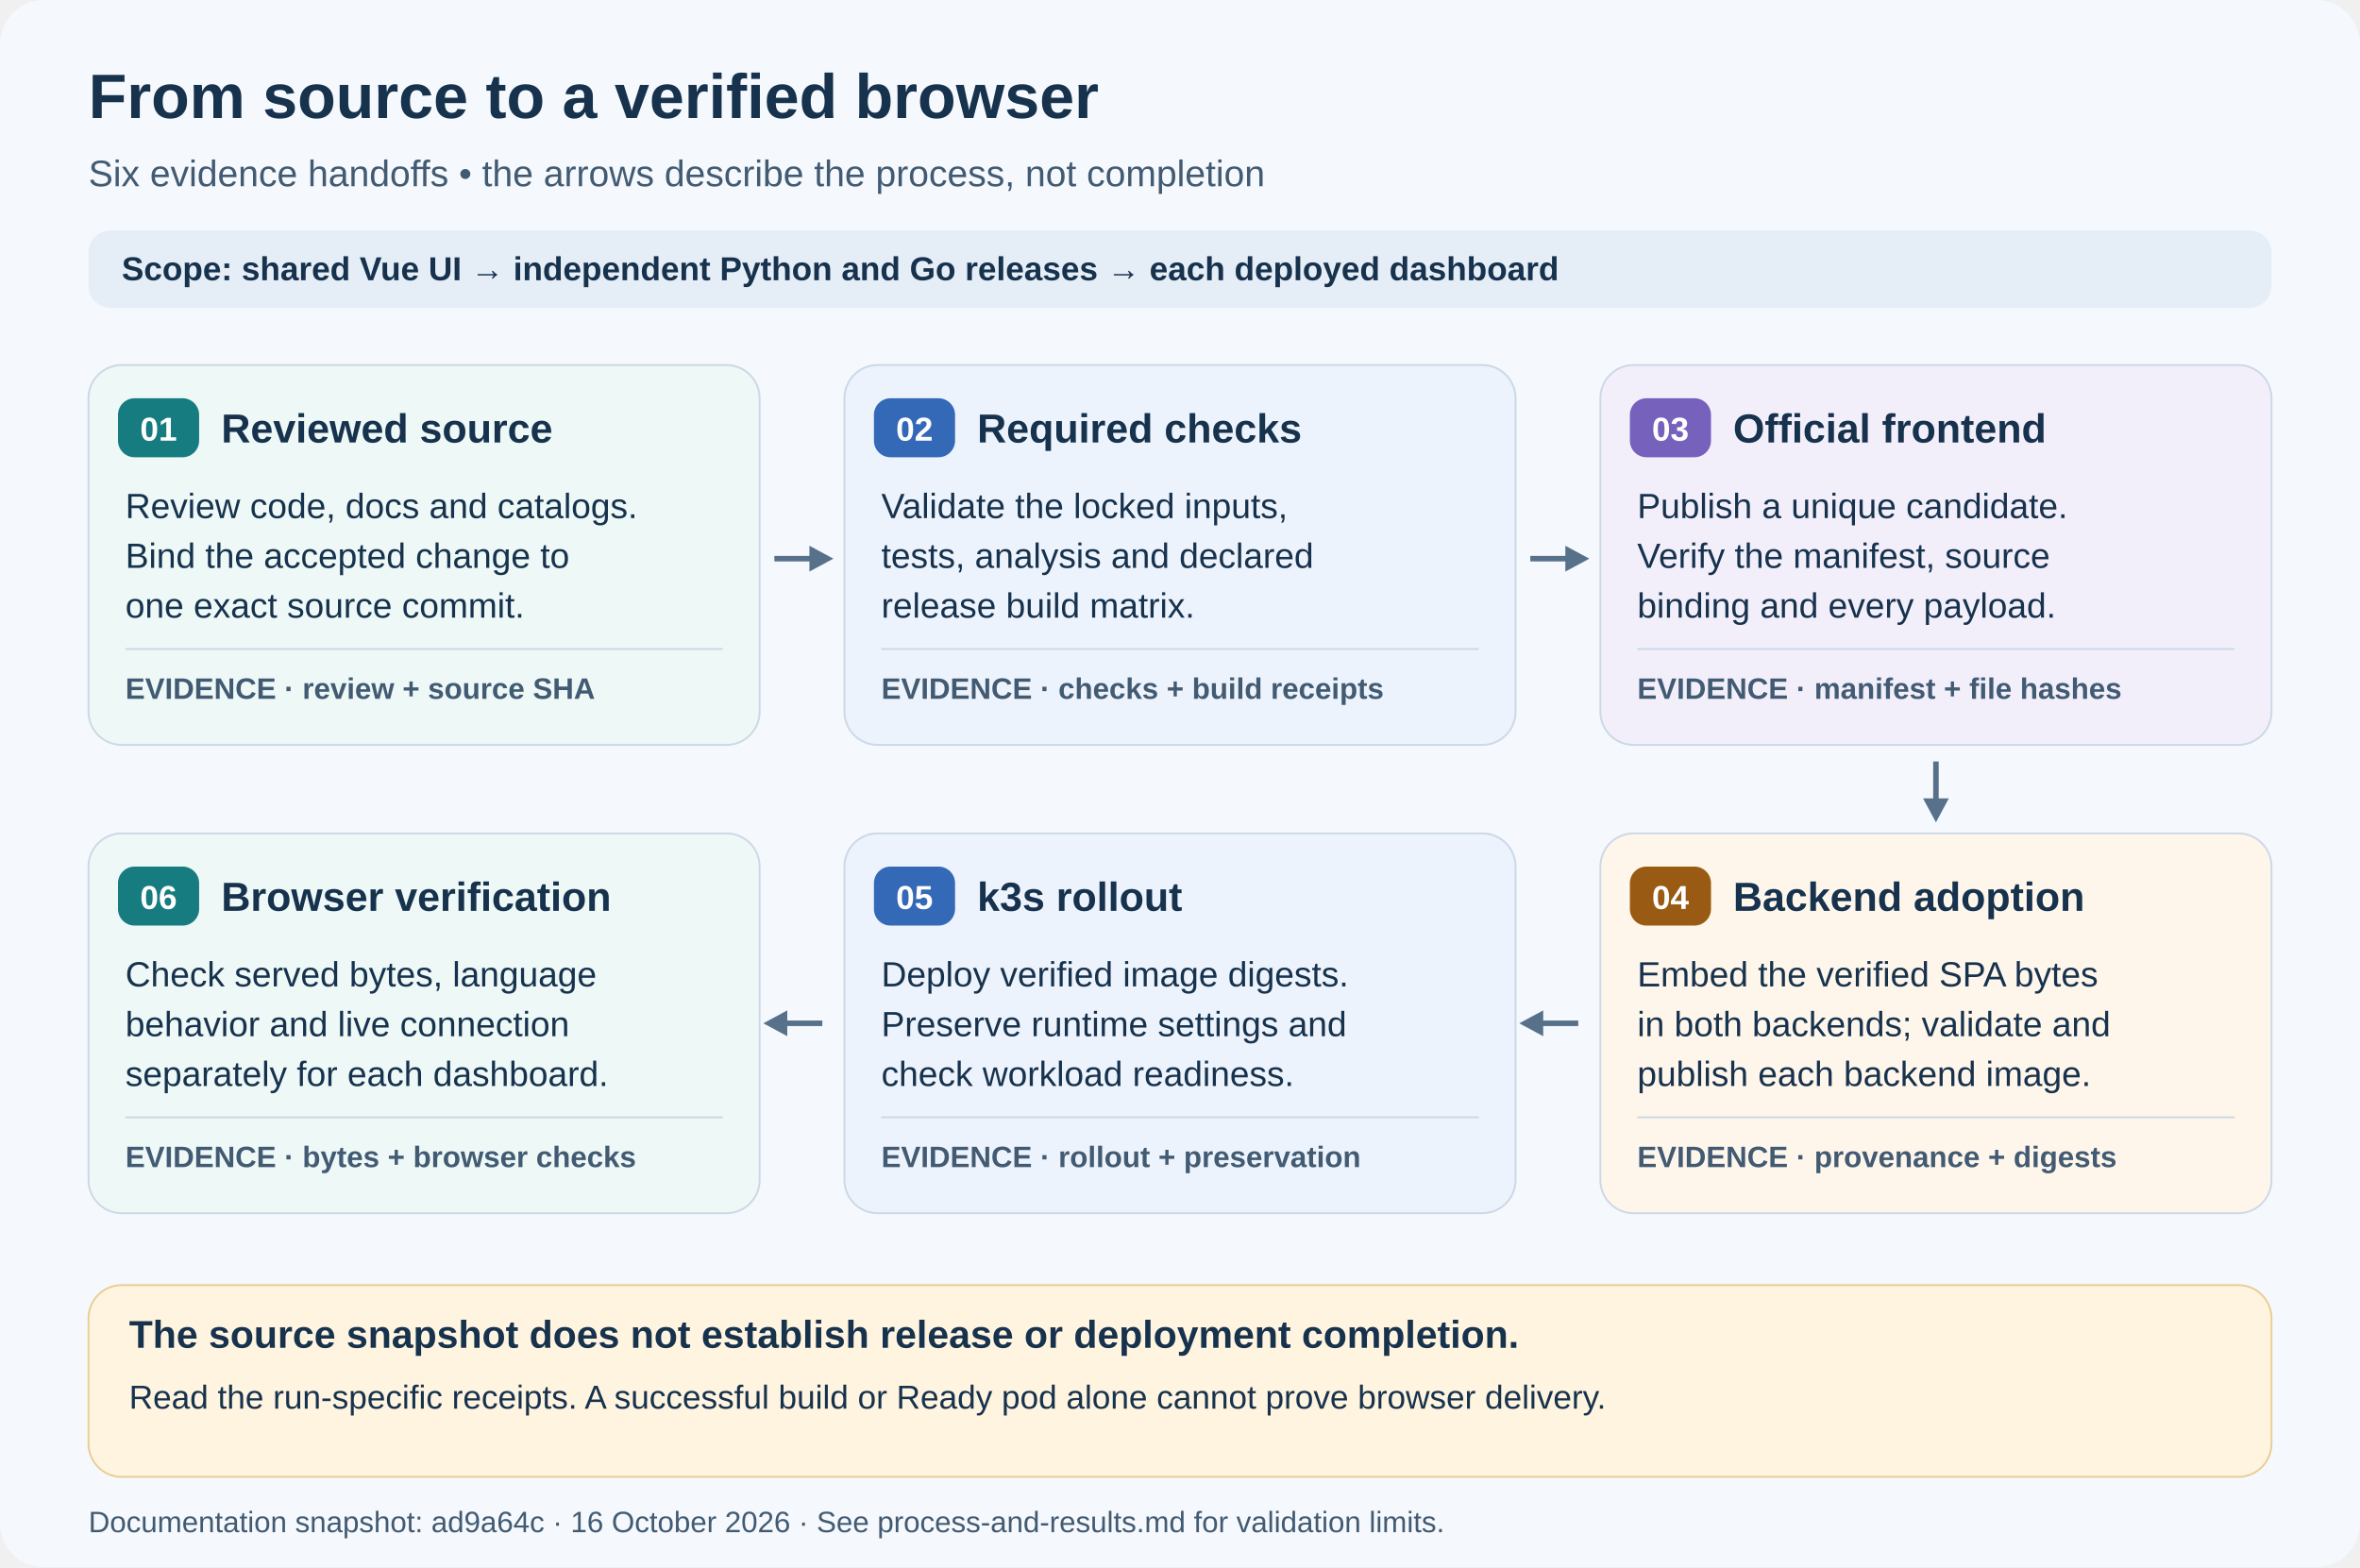
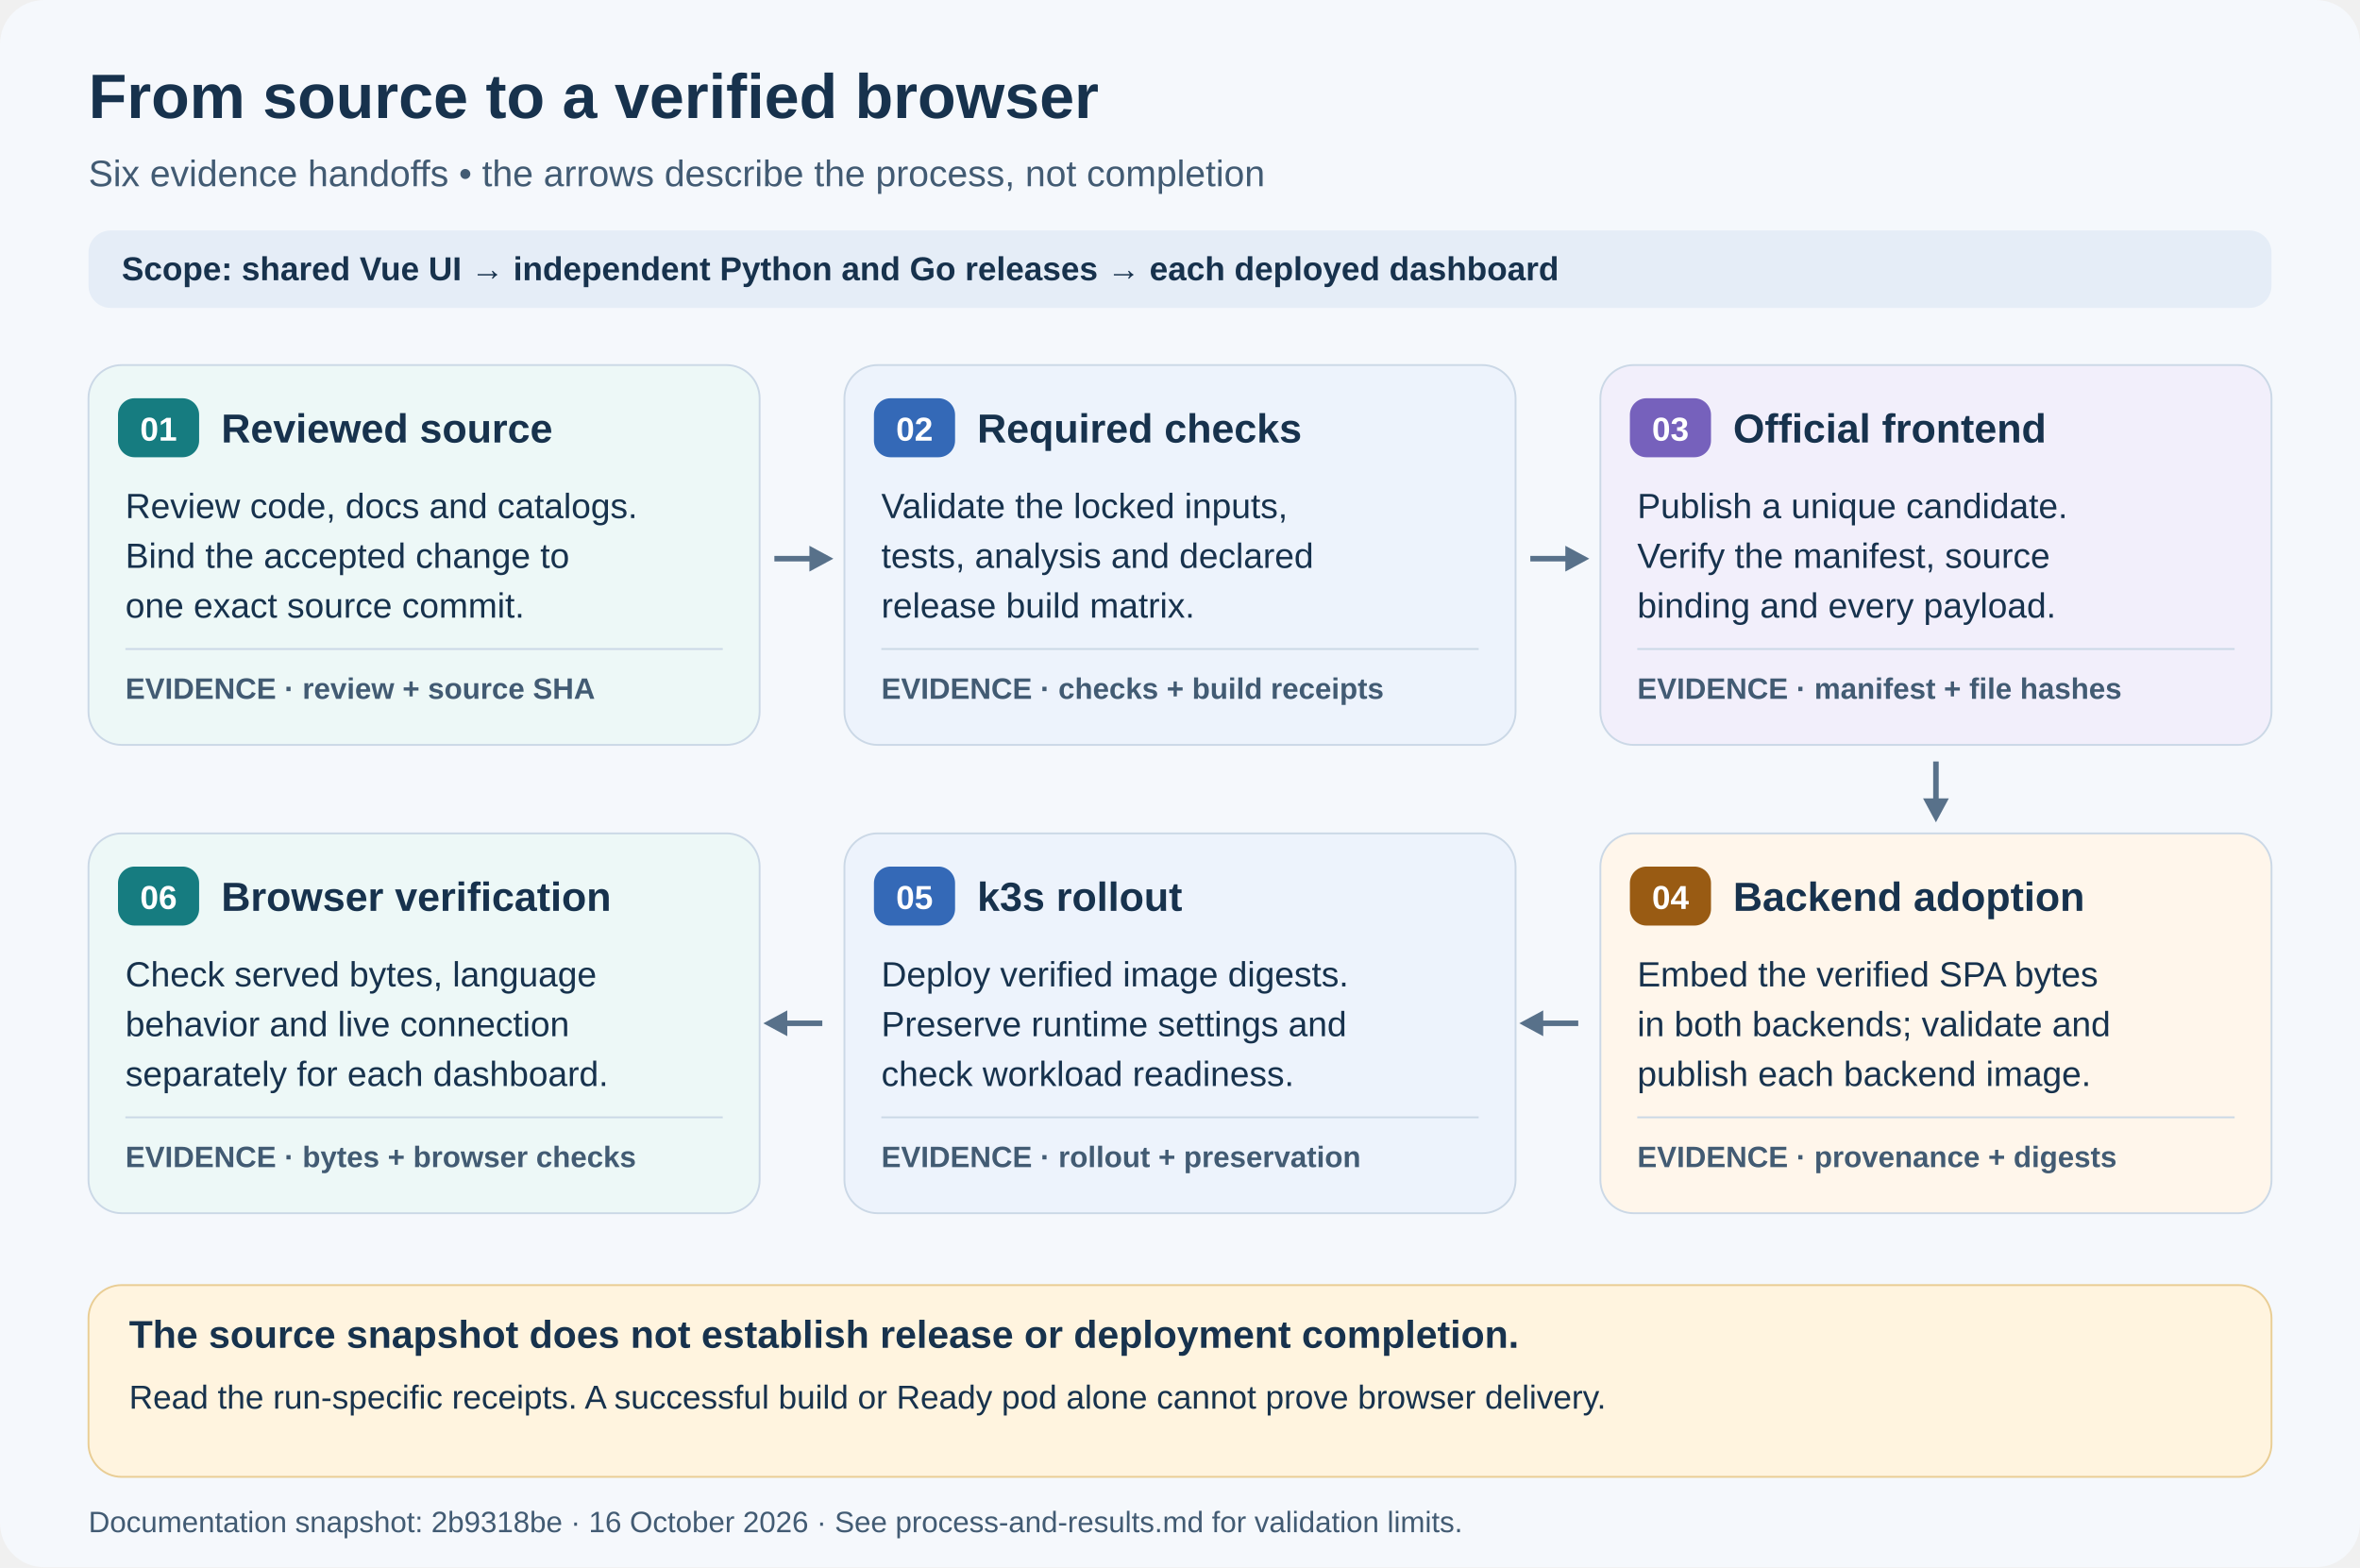
<svg xmlns="http://www.w3.org/2000/svg" width="1280" height="850" viewBox="0 0 1280 850" role="img" aria-labelledby="title description">
  <rect width="1280" height="850" rx="24" fill="#f5f8fc" />
  <g font-family="Arial, Helvetica, sans-serif">
    <text x="48" y="64" font-size="34" font-weight="700" fill="#17324d">From source to a verified browser</text>
    <text x="48" y="101" font-size="20" font-weight="400" fill="#425b73">Six evidence handoffs • the arrows describe the process, not completion</text>
    <rect x="48" y="125" width="1184" height="42" rx="12" fill="#e5edf7" />
    <text x="66" y="152" font-size="18" font-weight="600" fill="#17324d">Scope: shared Vue UI → independent Python and Go releases → each deployed dashboard</text>
    <g aria-hidden="true">
      <line x1="420" y1="303" x2="442" y2="303" stroke="#58718a" stroke-width="3" />
      <polygon points="452,303 439,296 439,310" fill="#58718a" />
      <line x1="830" y1="303" x2="852" y2="303" stroke="#58718a" stroke-width="3" />
      <polygon points="862,303 849,296 849,310" fill="#58718a" />
      <line x1="1050" y1="413" x2="1050" y2="436" stroke="#58718a" stroke-width="3" />
      <polygon points="1050,446 1043,433 1057,433" fill="#58718a" />
      <line x1="856" y1="555" x2="834" y2="555" stroke="#58718a" stroke-width="3" />
      <polygon points="824,555 837,548 837,562" fill="#58718a" />
      <line x1="446" y1="555" x2="424" y2="555" stroke="#58718a" stroke-width="3" />
      <polygon points="414,555 427,548 427,562" fill="#58718a" />
    </g>
    <g data-stage="01">
      <rect x="48" y="198" width="364" height="206" rx="18" fill="#edf8f7" stroke="#cbd8e6" />
      <rect x="64" y="216" width="44" height="32" rx="9" fill="#167c80" />
      <text x="86" y="239" font-size="18" font-weight="700" fill="#ffffff" text-anchor="middle">01</text>
      <text x="120" y="240" font-size="22" font-weight="700" fill="#17324d">Reviewed source</text>
      <text x="68" y="281" font-size="19" font-weight="400" fill="#17324d">Review code, docs and catalogs.</text>
      <text x="68" y="308" font-size="19" font-weight="400" fill="#17324d">Bind the accepted change to</text>
      <text x="68" y="335" font-size="19" font-weight="400" fill="#17324d">one exact source commit.</text>
      <path d="M 68 352 H 392" stroke="#cbd8e6" />
      <text x="68" y="379" font-size="16" font-weight="600" fill="#425b73">EVIDENCE  ·  review + source SHA</text>
    </g>
    <g data-stage="02">
      <rect x="458" y="198" width="364" height="206" rx="18" fill="#edf3fc" stroke="#cbd8e6" />
      <rect x="474" y="216" width="44" height="32" rx="9" fill="#3469b7" />
      <text x="496" y="239" font-size="18" font-weight="700" fill="#ffffff" text-anchor="middle">02</text>
      <text x="530" y="240" font-size="22" font-weight="700" fill="#17324d">Required checks</text>
      <text x="478" y="281" font-size="19" font-weight="400" fill="#17324d">Validate the locked inputs,</text>
      <text x="478" y="308" font-size="19" font-weight="400" fill="#17324d">tests, analysis and declared</text>
      <text x="478" y="335" font-size="19" font-weight="400" fill="#17324d">release build matrix.</text>
      <path d="M 478 352 H 802" stroke="#cbd8e6" />
      <text x="478" y="379" font-size="16" font-weight="600" fill="#425b73">EVIDENCE  ·  checks + build receipts</text>
    </g>
    <g data-stage="03">
      <rect x="868" y="198" width="364" height="206" rx="18" fill="#f2effb" stroke="#cbd8e6" />
      <rect x="884" y="216" width="44" height="32" rx="9" fill="#7661bc" />
      <text x="906" y="239" font-size="18" font-weight="700" fill="#ffffff" text-anchor="middle">03</text>
      <text x="940" y="240" font-size="22" font-weight="700" fill="#17324d">Official frontend</text>
      <text x="888" y="281" font-size="19" font-weight="400" fill="#17324d">Publish a unique candidate.</text>
      <text x="888" y="308" font-size="19" font-weight="400" fill="#17324d">Verify the manifest, source</text>
      <text x="888" y="335" font-size="19" font-weight="400" fill="#17324d">binding and every payload.</text>
      <path d="M 888 352 H 1212" stroke="#cbd8e6" />
      <text x="888" y="379" font-size="16" font-weight="600" fill="#425b73">EVIDENCE  ·  manifest + file hashes</text>
    </g>
    <g data-stage="04">
      <rect x="868" y="452" width="364" height="206" rx="18" fill="#fff6eb" stroke="#cbd8e6" />
      <rect x="884" y="470" width="44" height="32" rx="9" fill="#995b13" />
      <text x="906" y="493" font-size="18" font-weight="700" fill="#ffffff" text-anchor="middle">04</text>
      <text x="940" y="494" font-size="22" font-weight="700" fill="#17324d">Backend adoption</text>
      <text x="888" y="535" font-size="19" font-weight="400" fill="#17324d">Embed the verified SPA bytes</text>
      <text x="888" y="562" font-size="19" font-weight="400" fill="#17324d">in both backends; validate and</text>
      <text x="888" y="589" font-size="19" font-weight="400" fill="#17324d">publish each backend image.</text>
      <path d="M 888 606 H 1212" stroke="#cbd8e6" />
      <text x="888" y="633" font-size="16" font-weight="600" fill="#425b73">EVIDENCE  ·  provenance + digests</text>
    </g>
    <g data-stage="05">
      <rect x="458" y="452" width="364" height="206" rx="18" fill="#edf3fc" stroke="#cbd8e6" />
      <rect x="474" y="470" width="44" height="32" rx="9" fill="#3469b7" />
      <text x="496" y="493" font-size="18" font-weight="700" fill="#ffffff" text-anchor="middle">05</text>
      <text x="530" y="494" font-size="22" font-weight="700" fill="#17324d">k3s rollout</text>
      <text x="478" y="535" font-size="19" font-weight="400" fill="#17324d">Deploy verified image digests.</text>
      <text x="478" y="562" font-size="19" font-weight="400" fill="#17324d">Preserve runtime settings and</text>
      <text x="478" y="589" font-size="19" font-weight="400" fill="#17324d">check workload readiness.</text>
      <path d="M 478 606 H 802" stroke="#cbd8e6" />
      <text x="478" y="633" font-size="16" font-weight="600" fill="#425b73">EVIDENCE  ·  rollout + preservation</text>
    </g>
    <g data-stage="06">
      <rect x="48" y="452" width="364" height="206" rx="18" fill="#edf8f7" stroke="#cbd8e6" />
      <rect x="64" y="470" width="44" height="32" rx="9" fill="#167c80" />
      <text x="86" y="493" font-size="18" font-weight="700" fill="#ffffff" text-anchor="middle">06</text>
      <text x="120" y="494" font-size="22" font-weight="700" fill="#17324d">Browser verification</text>
      <text x="68" y="535" font-size="19" font-weight="400" fill="#17324d">Check served bytes, language</text>
      <text x="68" y="562" font-size="19" font-weight="400" fill="#17324d">behavior and live connection</text>
      <text x="68" y="589" font-size="19" font-weight="400" fill="#17324d">separately for each dashboard.</text>
      <path d="M 68 606 H 392" stroke="#cbd8e6" />
      <text x="68" y="633" font-size="16" font-weight="600" fill="#425b73">EVIDENCE  ·  bytes + browser checks</text>
    </g>
    <rect x="48" y="697" width="1184" height="104" rx="18" fill="#fff4df" stroke="#e9cd94" />
    <text x="70" y="731" font-size="21" font-weight="700" fill="#17324d">The source snapshot does not establish release or deployment completion.</text>
    <text x="70" y="764" font-size="18" font-weight="400" fill="#17324d">Read the run-specific receipts. A successful build or Ready pod alone cannot prove browser delivery.</text>
-     <text x="48" y="831" font-size="16" font-weight="400" fill="#425b73">Documentation snapshot: ad9a64c · 16 October 2026 · See process-and-results.md for validation limits.</text>
+     <text x="48" y="831" font-size="16" font-weight="400" fill="#425b73">Documentation snapshot: 2b9318be · 16 October 2026 · See process-and-results.md for validation limits.</text>
  </g>
</svg>
